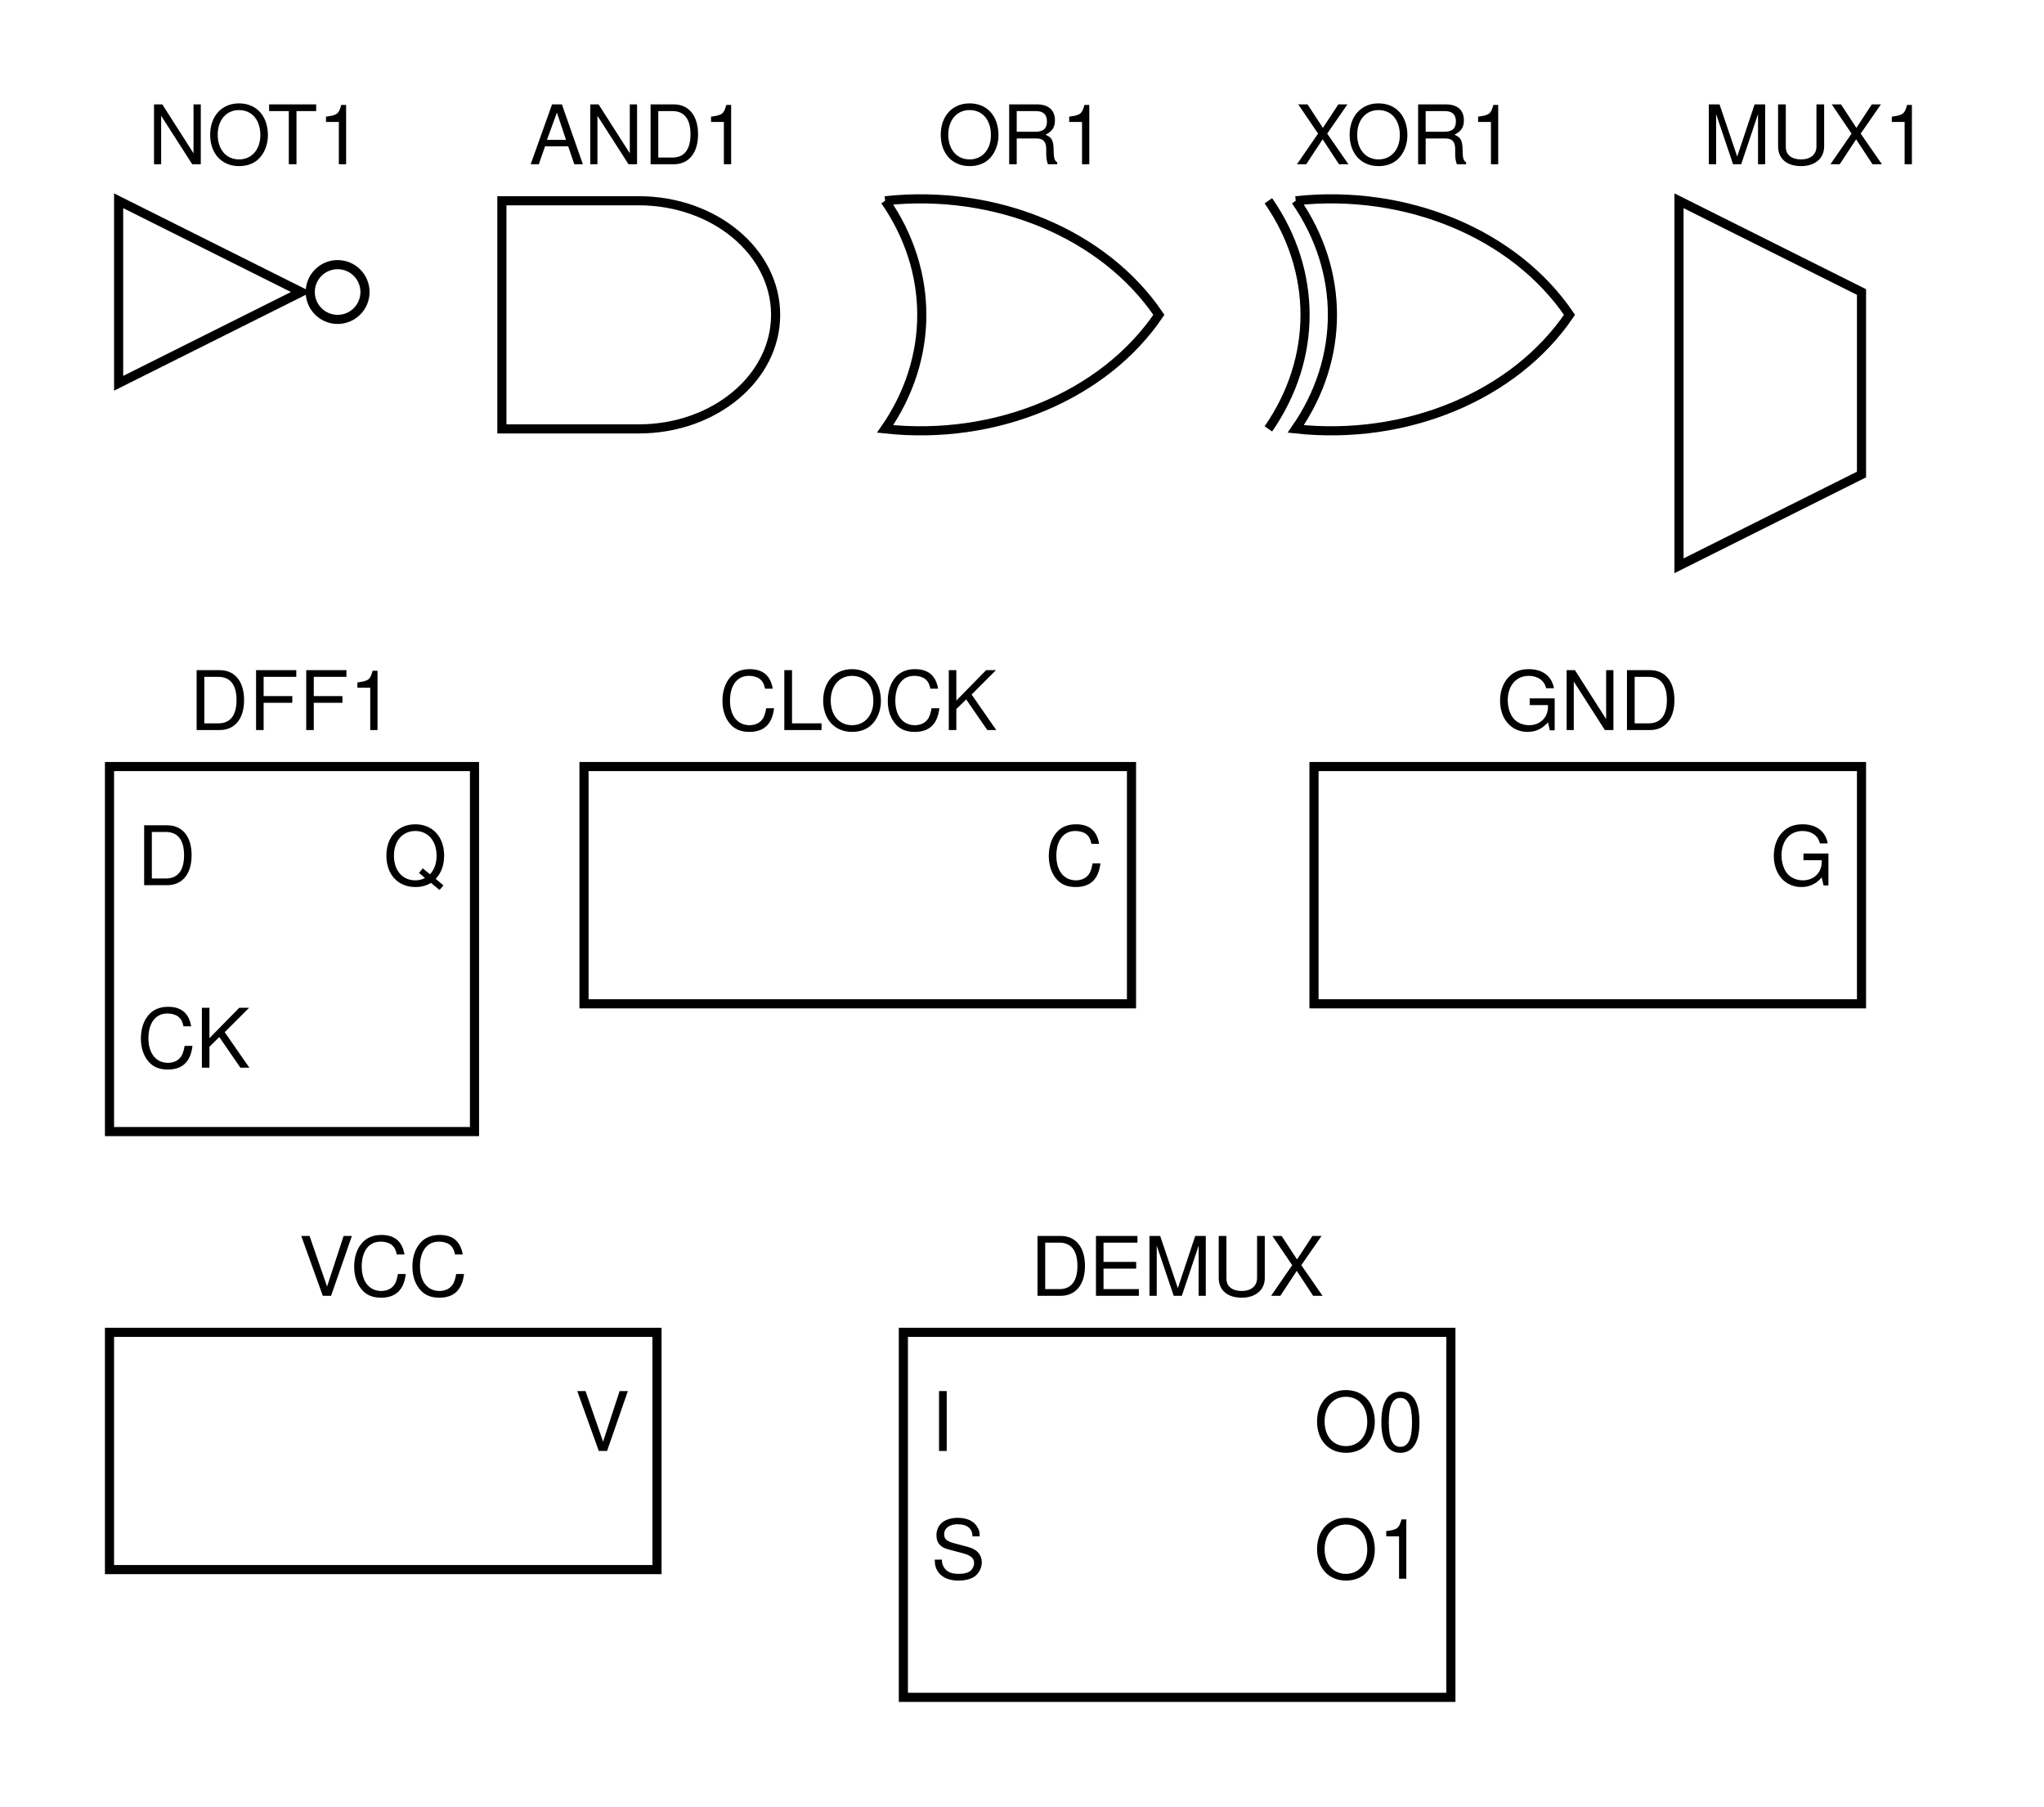
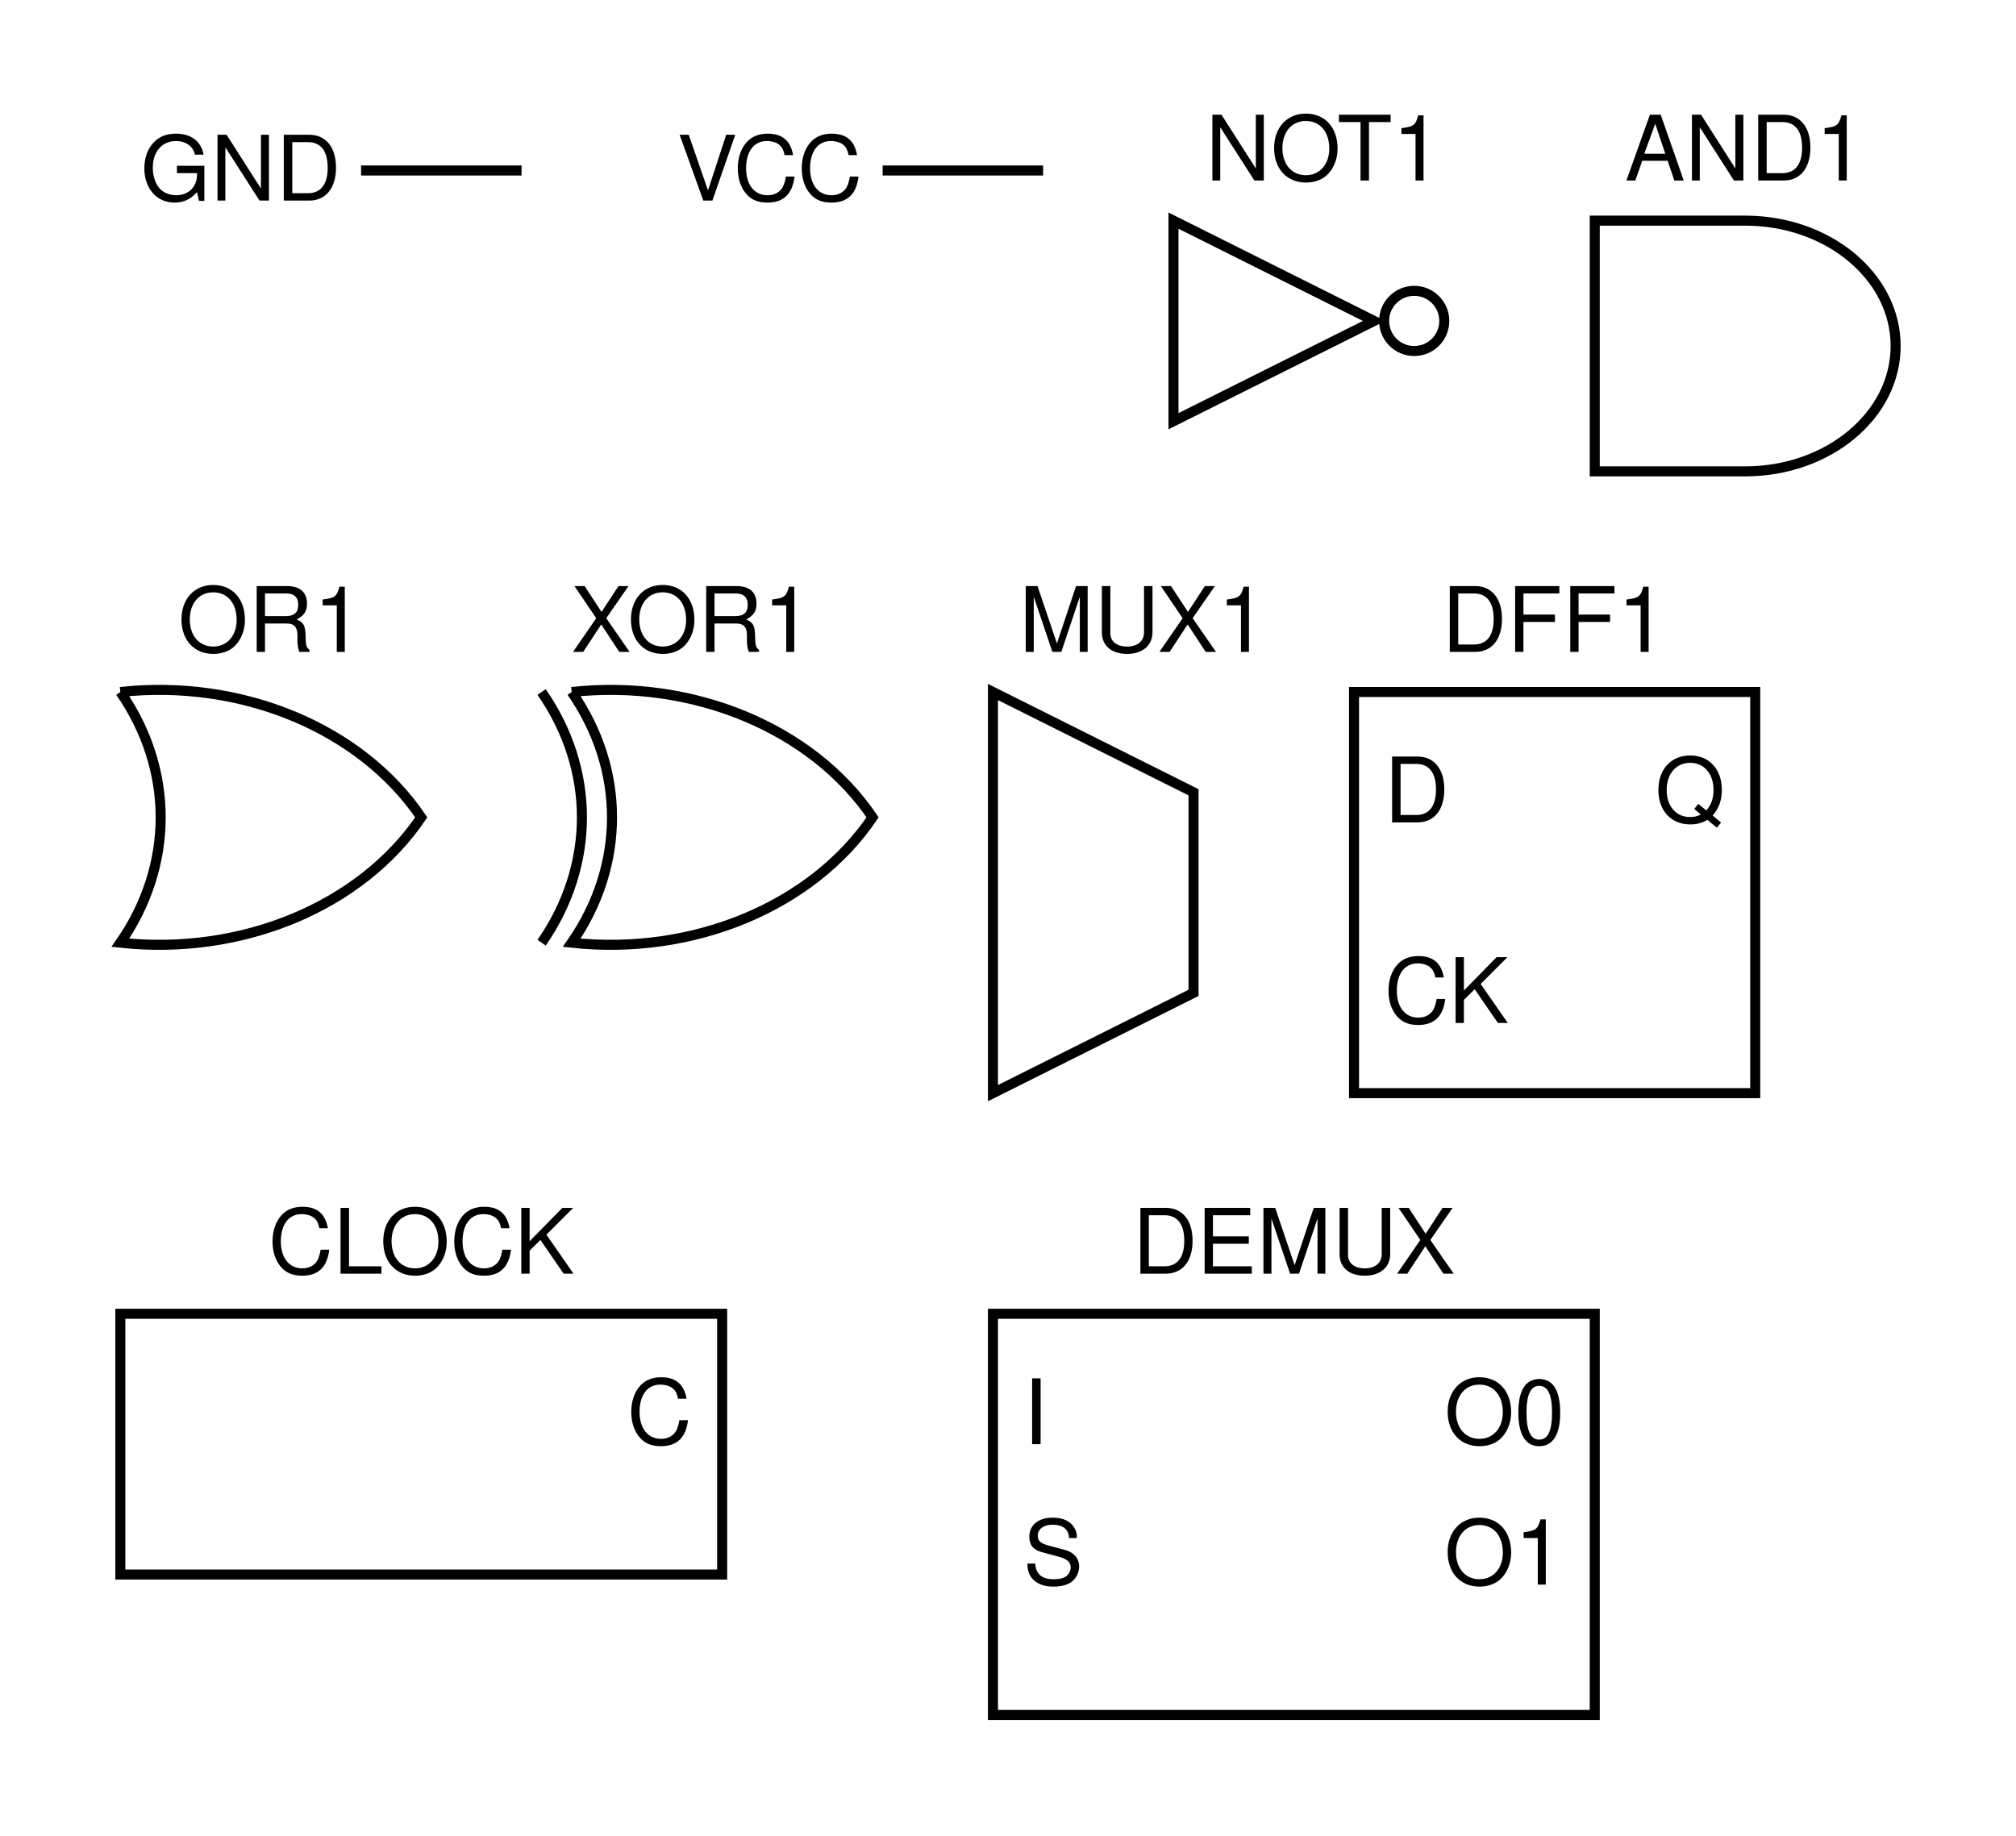
- <svg xmlns="http://www.w3.org/2000/svg" xmlns:ns1="https://github.com/nturley/netlistsvg" width="224" height="198">
+ <svg xmlns="http://www.w3.org/2000/svg" xmlns:ns1="https://github.com/nturley/netlistsvg" width="201" height="183">
  <style>svg {
    stroke:#000;
    fill:none;
  }
  text {
    fill:#000;
    stroke:none;
    font-size:9px;
    font-weight: normal;
    font-family: Helvetica, Arial, sans-serif;
  }
  line {
      stroke-linecap: square;
  }
  .pinIn {
    text-anchor: start;
  }
  .pinOut {
    text-anchor: end;
  }
  .nodelabel {
    text-anchor: middle;
  }
  .inputPortLabel {
    text-anchor: end;
  }
  .splitjoinBody {
    fill:#000;
  }</style>
-   <g ns1:type="and" transform="translate(55,22)" ns1:width="30" ns1:height="25" id="cell_AND1">
+   <g ns1:type="and" transform="translate(159,22)" ns1:width="30" ns1:height="25" id="cell_AND1">
    <text x="15" y="-4" class="nodelabel cell_AND1" ns1:attribute="ref" text-anchor="middle">AND1</text>
    <ns1:alias val="$and" />
    <ns1:alias val="$logic_and" />
    <ns1:alias val="$_AND_" />
    <ns1:alias val="$reduce_and" />
    <path fill="none" stroke="#000" d="M0,0 L0,25 L15,25 A15 12.5 0 0 0 15,0 Z" class="cell_AND1" />
    <g ns1:x="0" ns1:y="5" ns1:pid="A" />
    <g ns1:x="0" ns1:y="20" ns1:pid="B" />
    <g ns1:x="30" ns1:y="12.5" ns1:pid="Y" />
  </g>
-   <g ns1:type="generic" transform="translate(64,84)" ns1:width="60" ns1:height="40" id="cell_CLK1">
+   <g ns1:type="generic" transform="translate(12,131)" ns1:width="60" ns1:height="40" id="cell_CLK1">
    <text x="30" y="-4" class="nodelabel cell_CLK1" ns1:attribute="ref" text-anchor="middle">CLOCK</text>
    <rect fill="none" stroke="#000" width="60" height="26" ns1:generic="body" class="cell_CLK1" />
    <g transform="translate(60,10)" ns1:x="60" ns1:y="10" ns1:pid="out0" id="port_CLK1~C">
      <text x="-3" y="3" class="pinOut cell_CLK1" text-anchor="end">C</text>
    </g>
  </g>
-   <g ns1:type="generic" transform="translate(99,146)" ns1:width="60" ns1:height="40" id="cell_DEMUX1">
+   <g ns1:type="generic" transform="translate(99,131)" ns1:width="60" ns1:height="40" id="cell_DEMUX1">
    <text x="30" y="-4" class="nodelabel cell_DEMUX1" ns1:attribute="ref" text-anchor="middle">DEMUX</text>
    <rect fill="none" stroke="#000" width="60" height="40" ns1:generic="body" class="cell_DEMUX1" />
    <g transform="translate(0,10)" ns1:x="0" ns1:y="10" ns1:pid="in0" id="port_DEMUX1~I">
      <text x="3" y="3" class="pinIn cell_DEMUX1" text-anchor="start">I</text>
    </g>
    <g transform="translate(0,24)" ns1:x="0" ns1:y="10" ns1:pid="in0" id="port_DEMUX1~S">
      <text x="3" y="3" class="pinIn cell_DEMUX1" text-anchor="start">S</text>
    </g>
    <g transform="translate(60,10)" ns1:x="60" ns1:y="10" ns1:pid="out0" id="port_DEMUX1~O0">
      <text x="-3" y="3" class="pinOut cell_DEMUX1" text-anchor="end">O0</text>
    </g>
    <g transform="translate(60,24)" ns1:x="60" ns1:y="10" ns1:pid="out0" id="port_DEMUX1~O1">
      <text x="-3" y="3" class="pinOut cell_DEMUX1" text-anchor="end">O1</text>
    </g>
  </g>
-   <g ns1:type="dff" transform="translate(12,84)" ns1:width="40" ns1:height="40" id="cell_DFF1">
+   <g ns1:type="dff" transform="translate(135,69)" ns1:width="40" ns1:height="40" id="cell_DFF1">
    <text x="20" y="-4" class="nodelabel cell_DFF1" ns1:attribute="ref" text-anchor="middle">DFF1</text>
    <ns1:alias val="$dff" />
    <ns1:alias val="$_DFF_" />
    <ns1:alias val="$_DFF_P_" />
    <ns1:alias val="$adff" />
    <ns1:alias val="$_DFF_" />
    <ns1:alias val="$_DFF_P_" />
    <ns1:alias val="$sdff" />
    <ns1:alias val="$_DFF_" />
    <ns1:alias val="$_DFF_P_" />
    <rect fill="none" stroke="#000" width="40" height="40" x="0" y="0" class="cell_DFF1" />
    <text x="3" y="13" class="pinIn cell_DFF1" ns1:attribute="" text-anchor="start">D</text>
    <text x="3" y="33" class="pinIn cell_DFF1" ns1:attribute="" text-anchor="start">CK</text>
    <text x="37" y="13" class="pinOut cell_DFF1" ns1:attribute="" text-anchor="end">Q</text>
    <g ns1:x="40" ns1:y="10" ns1:pid="Q" />
    <g ns1:x="0" ns1:y="30" ns1:pid="CLK" />
    <g ns1:x="0" ns1:y="30" ns1:pid="C" />
    <g ns1:x="0" ns1:y="10" ns1:pid="D" />
    <g ns1:x="20" ns1:y="40" ns1:pid="ARST" />
    <g ns1:x="20" ns1:y="40" ns1:pid="SRST" />
  </g>
-   <g ns1:type="generic" transform="translate(144,84)" ns1:width="60" ns1:height="40" id="cell_GND1">
-     <text x="30" y="-4" class="nodelabel cell_GND1" ns1:attribute="ref" text-anchor="middle">GND</text>
-     <rect fill="none" stroke="#000" width="60" height="26" ns1:generic="body" class="cell_GND1" />
-     <g transform="translate(60,10)" ns1:x="60" ns1:y="10" ns1:pid="out0" id="port_GND1~G">
-       <text x="-3" y="3" class="pinOut cell_GND1" text-anchor="end">G</text>
-     </g>
+   <g ns1:type="GND" transform="translate(12,12)" ns1:width="40" ns1:height="10" id="cell_GND1">
+     <text x="22" y="8" class="pinOut cell_GND1" text-anchor="end">GND</text>
+     <ns1:alias val="GND" />
+     <path fill="none" stroke="#000" d="M24,5 L40,5" class="cell_GND1" />
+     <g ns1:x="40" ns1:y="5" ns1:pid="G" />
  </g>
-   <g ns1:type="mux" transform="translate(184,22)" ns1:width="20" ns1:height="40" id="cell_MUX1">
+   <g ns1:type="mux" transform="translate(99,69)" ns1:width="20" ns1:height="40" id="cell_MUX1">
    <text x="15" y="-4" class="nodelabel cell_MUX1" ns1:attribute="ref" text-anchor="middle">MUX1</text>
    <ns1:alias val="$pmux" />
    <ns1:alias val="$mux" />
    <ns1:alias val="$_MUX_" />
    <path fill="none" stroke="#000" d="M0,0 L20,10 L20,30 L0,40 Z" class="cell_MUX1" />
    <g ns1:x="0" ns1:y="10" ns1:pid="A" />
    <g ns1:x="0" ns1:y="30" ns1:pid="B" />
    <g ns1:x="10" ns1:y="35" ns1:pid="S" />
    <g ns1:x="20" ns1:y="20" ns1:pid="Y" />
  </g>
-   <g ns1:type="not" transform="translate(13,22)" ns1:width="30" ns1:height="20" id="cell_NOT1">
+   <g ns1:type="not" transform="translate(117,22)" ns1:width="30" ns1:height="20" id="cell_NOT1">
    <text x="15" y="-4" class="nodelabel cell_NOT1" ns1:attribute="ref" text-anchor="middle">NOT1</text>
    <ns1:alias val="$_NOT_" />
    <ns1:alias val="$not" />
    <ns1:alias val="$logic_not" />
    <path fill="none" stroke="#000" d="M0,0 L0,20 L20,10 Z" class="cell_NOT1" />
    <circle fill="none" stroke="#000" cx="24" cy="10" r="3" class="cell_NOT1" />
    <g ns1:x="-1" ns1:y="10" ns1:pid="A" />
    <g ns1:x="27" ns1:y="10" ns1:pid="Y" />
  </g>
-   <g ns1:type="or" transform="translate(97,22)" ns1:width="30" ns1:height="25" id="cell_OR1">
+   <g ns1:type="or" transform="translate(12,69)" ns1:width="30" ns1:height="25" id="cell_OR1">
    <text x="15" y="-4" class="nodelabel cell_OR1" ns1:attribute="ref" text-anchor="middle">OR1</text>
    <ns1:alias val="$or" />
    <ns1:alias val="$logic_or" />
    <ns1:alias val="$_OR_" />
    <ns1:alias val="$reduce_or" />
    <ns1:alias val="$reduce_bool" />
    <path fill="none" stroke="#000" d="M0,0 A30 25 0 0 1 0,25 A30 25 0 0 0 30,12.5 A30 25 0 0 0 0,0" class="cell_OR1" />
    <g ns1:x="2" ns1:y="5" ns1:pid="A" />
    <g ns1:x="2" ns1:y="20" ns1:pid="B" />
    <g ns1:x="30" ns1:y="12.5" ns1:pid="Y" />
  </g>
-   <g ns1:type="generic" transform="translate(12,146)" ns1:width="60" ns1:height="40" id="cell_VCC1">
-     <text x="30" y="-4" class="nodelabel cell_VCC1" ns1:attribute="ref" text-anchor="middle">VCC</text>
-     <rect fill="none" stroke="#000" width="60" height="26" ns1:generic="body" class="cell_VCC1" />
-     <g transform="translate(60,10)" ns1:x="60" ns1:y="10" ns1:pid="out0" id="port_VCC1~V">
-       <text x="-3" y="3" class="pinOut cell_VCC1" text-anchor="end">V</text>
-     </g>
+   <g ns1:type="VCC" transform="translate(64,12)" ns1:width="40" ns1:height="10" id="cell_VCC1">
+     <text x="22" y="8" class="pinOut cell_VCC1" text-anchor="end">VCC</text>
+     <ns1:alias val="VCC" />
+     <path fill="none" stroke="#000" d="M24,5 L40,5" class="cell_VCC1" />
+     <g ns1:x="40" ns1:y="5" ns1:pid="P" />
  </g>
-   <g ns1:type="reduce_xor" transform="translate(139,22)" ns1:width="33" ns1:height="25" id="cell_XOR1">
+   <g ns1:type="reduce_xor" transform="translate(54,69)" ns1:width="33" ns1:height="25" id="cell_XOR1">
    <text x="15" y="-4" class="nodelabel cell_XOR1" ns1:attribute="ref" text-anchor="middle">XOR1</text>
    <ns1:alias val="$xor" />
    <ns1:alias val="$reduce_xor" />
    <ns1:alias val="$_XOR_" />
    <path fill="none" stroke="#000" d="M3,0 A30 25 0 0 1 3,25 A30 25 0 0 0 33,12.5 A30 25 0 0 0 3,0" class="cell_XOR1" />
    <path fill="none" stroke="#000" d="M0,0 A30 25 0 0 1 0,25" class="cell_XOR1" />
    <g ns1:x="2" ns1:y="5" ns1:pid="A" />
    <g ns1:x="2" ns1:y="20" ns1:pid="B" />
    <g ns1:x="33" ns1:y="12.5" ns1:pid="Y" />
  </g>
</svg>
